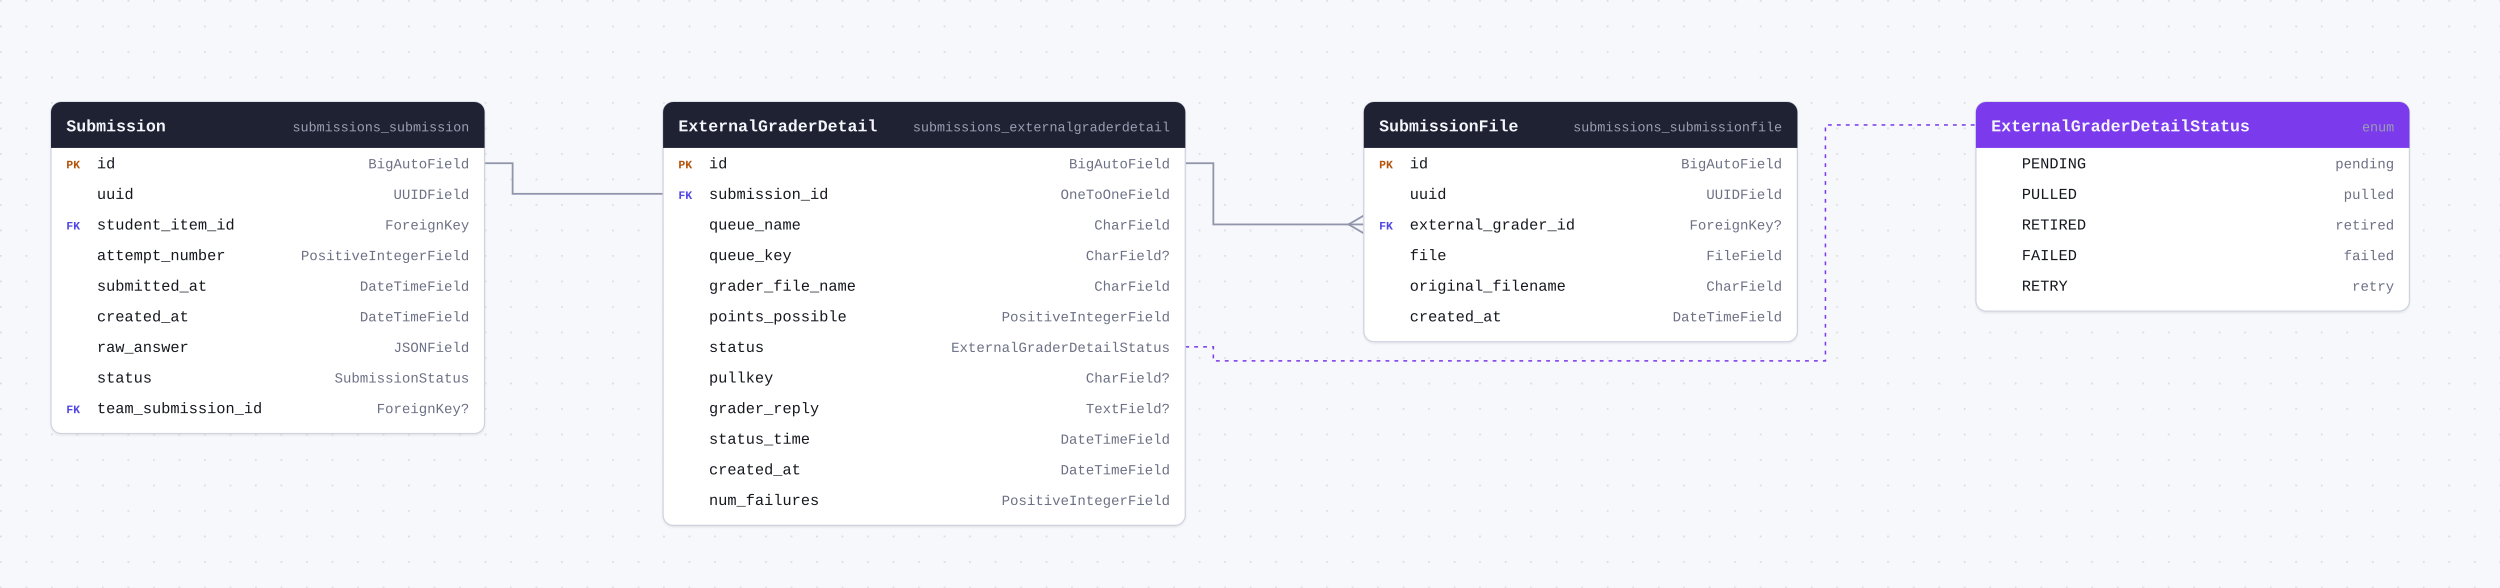
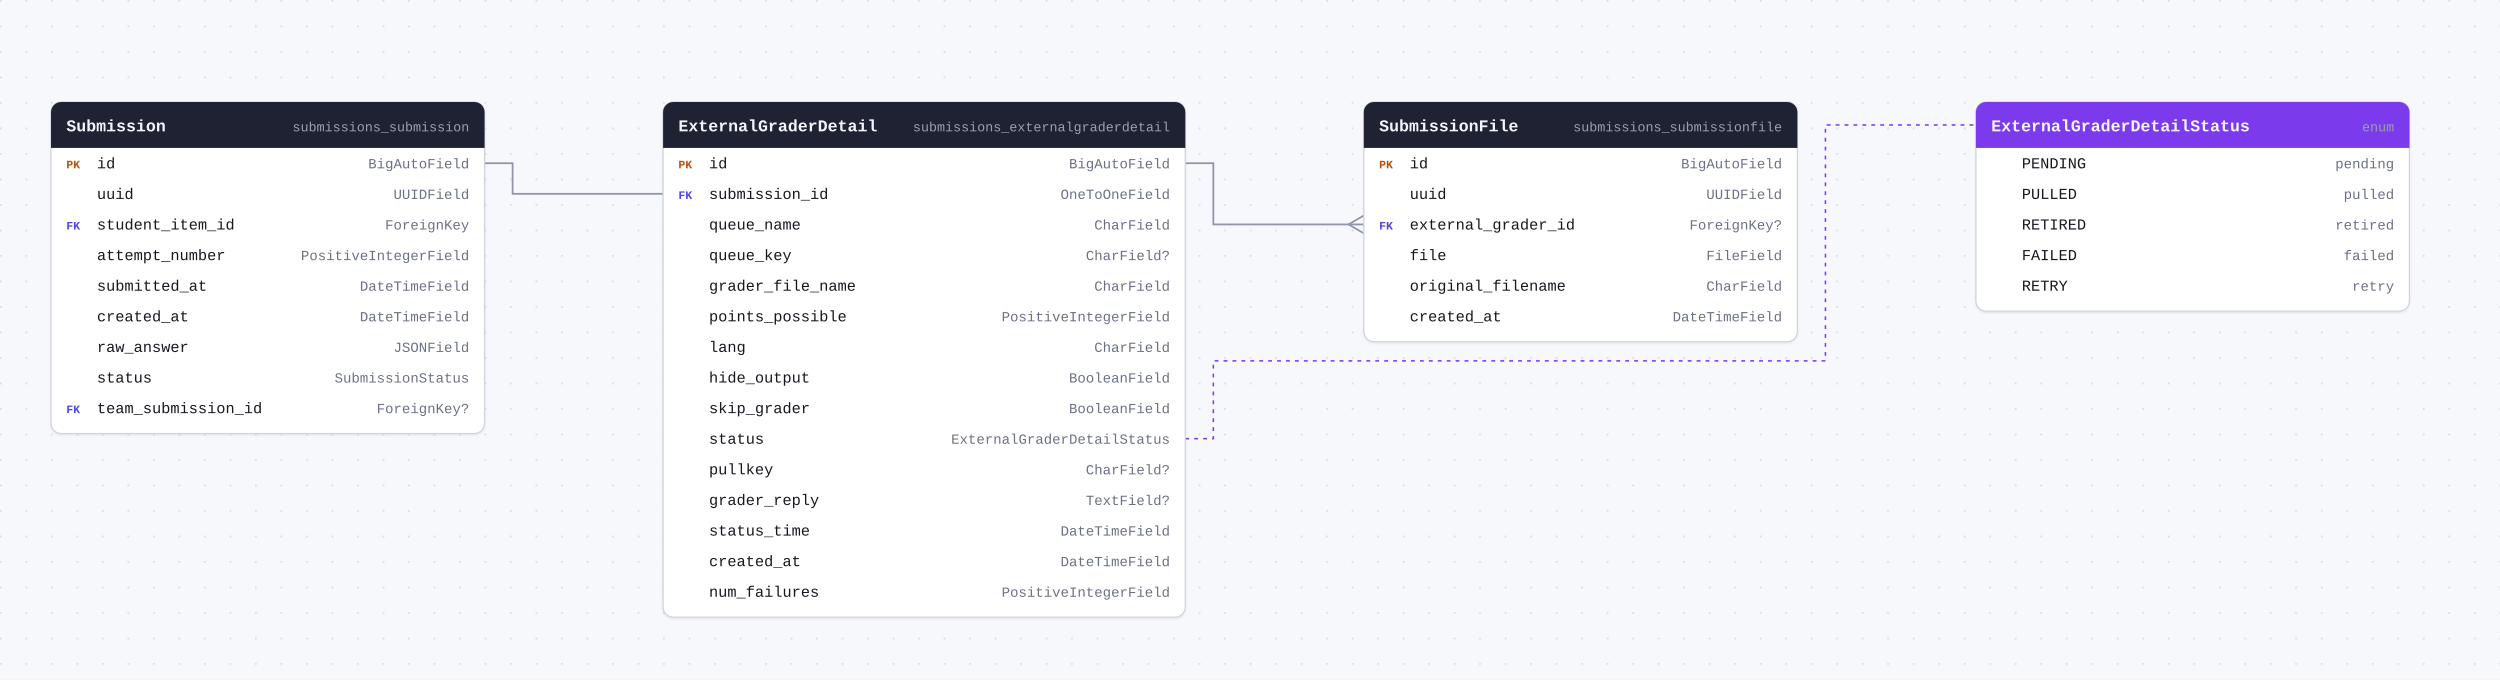
- <svg xmlns="http://www.w3.org/2000/svg" width="1960.52" height="461" viewBox="0 -40 1960.52 461">
+ <svg xmlns="http://www.w3.org/2000/svg" width="1960.52" height="533" viewBox="0 -40 1960.52 533">
  <defs>
    <pattern id="dots" width="20" height="20" patternUnits="userSpaceOnUse">
      <circle cx="0.7" cy="0.7" r="0.7" fill="#d4d4dc" />
    </pattern>
    <filter id="shadow" x="-5%" y="-5%" width="110%" height="115%">
      <feDropShadow dx="0" dy="1" stdDeviation="1" flood-color="#000000" flood-opacity="0.08" />
    </filter>
  </defs>
-   <rect y="-40" width="1960.52" height="461" fill="#f7f8fb" />
-   <rect y="-40" width="1960.52" height="461" fill="url(#dots)" />
+   <rect y="-40" width="1960.52" height="533" fill="#f7f8fb" />
+   <rect y="-40" width="1960.52" height="533" fill="url(#dots)" />
  <path class="relation-edge" d="M380 88 L402 88 L402 112 L520 112" fill="none" stroke="#9095ab" stroke-width="1.4" />
  <path class="relation-edge" d="M929.52 88 L951.52 88 L951.52 136 L1069.52 136" fill="none" stroke="#9095ab" stroke-width="1.4" />
  <path d="M1057.52 136 L1069.52 129 M1057.52 136 L1069.52 143" fill="none" stroke="#9095ab" stroke-width="1.4" />
-   <path class="enum-edge" d="M929.52 232 L951.52 232 L951.52 243 L1431.52 243 L1431.52 58 L1549.52 58" fill="none" stroke="#7c3aed" stroke-width="1.2" stroke-dasharray="3 4" />
+   <path class="enum-edge" d="M929.52 304 L951.52 304 L951.52 243 L1431.52 243 L1431.52 58 L1549.52 58" fill="none" stroke="#7c3aed" stroke-width="1.2" stroke-dasharray="3 4" />
  <g class="model-node">
    <clipPath id="card-0">
      <rect x="40" y="40" width="340" height="260" rx="8" />
    </clipPath>
    <rect x="40" y="40" width="340" height="260" rx="8" fill="#ffffff" stroke="#cfd3e0" filter="url(#shadow)" />
    <rect x="40" y="40" width="340" height="36" fill="#1f2233" clip-path="url(#card-0)" />
    <text x="52" y="63" font-family="ui-monospace, SF Mono, Menlo, Consolas, Liberation Mono, DejaVu Sans Mono, monospace" font-size="13" font-weight="700" text-anchor="start" fill="#f4f5fa">Submission</text>
    <text x="368" y="63" font-family="ui-monospace, SF Mono, Menlo, Consolas, Liberation Mono, DejaVu Sans Mono, monospace" font-size="10.5" font-weight="400" text-anchor="end" fill="#9a9fb3">submissions_submission</text>
    <text x="52" y="92" font-family="ui-monospace, SF Mono, Menlo, Consolas, Liberation Mono, DejaVu Sans Mono, monospace" font-size="9" font-weight="700" text-anchor="start" fill="#b45309">PK</text>
    <text x="76" y="92" font-family="ui-monospace, SF Mono, Menlo, Consolas, Liberation Mono, DejaVu Sans Mono, monospace" font-size="12" font-weight="400" text-anchor="start" fill="#16181f">id</text>
    <text x="368" y="92" font-family="ui-monospace, SF Mono, Menlo, Consolas, Liberation Mono, DejaVu Sans Mono, monospace" font-size="11" font-weight="400" text-anchor="end" fill="#6b7084">BigAutoField</text>
    <text x="76" y="116" font-family="ui-monospace, SF Mono, Menlo, Consolas, Liberation Mono, DejaVu Sans Mono, monospace" font-size="12" font-weight="400" text-anchor="start" fill="#16181f">uuid</text>
    <text x="368" y="116" font-family="ui-monospace, SF Mono, Menlo, Consolas, Liberation Mono, DejaVu Sans Mono, monospace" font-size="11" font-weight="400" text-anchor="end" fill="#6b7084">UUIDField</text>
    <text x="52" y="140" font-family="ui-monospace, SF Mono, Menlo, Consolas, Liberation Mono, DejaVu Sans Mono, monospace" font-size="9" font-weight="700" text-anchor="start" fill="#4f46e5">FK</text>
    <text x="76" y="140" font-family="ui-monospace, SF Mono, Menlo, Consolas, Liberation Mono, DejaVu Sans Mono, monospace" font-size="12" font-weight="400" text-anchor="start" fill="#16181f">student_item_id</text>
    <text x="368" y="140" font-family="ui-monospace, SF Mono, Menlo, Consolas, Liberation Mono, DejaVu Sans Mono, monospace" font-size="11" font-weight="400" text-anchor="end" fill="#6b7084">ForeignKey</text>
    <text x="76" y="164" font-family="ui-monospace, SF Mono, Menlo, Consolas, Liberation Mono, DejaVu Sans Mono, monospace" font-size="12" font-weight="400" text-anchor="start" fill="#16181f">attempt_number</text>
    <text x="368" y="164" font-family="ui-monospace, SF Mono, Menlo, Consolas, Liberation Mono, DejaVu Sans Mono, monospace" font-size="11" font-weight="400" text-anchor="end" fill="#6b7084">PositiveIntegerField</text>
    <text x="76" y="188" font-family="ui-monospace, SF Mono, Menlo, Consolas, Liberation Mono, DejaVu Sans Mono, monospace" font-size="12" font-weight="400" text-anchor="start" fill="#16181f">submitted_at</text>
    <text x="368" y="188" font-family="ui-monospace, SF Mono, Menlo, Consolas, Liberation Mono, DejaVu Sans Mono, monospace" font-size="11" font-weight="400" text-anchor="end" fill="#6b7084">DateTimeField</text>
    <text x="76" y="212" font-family="ui-monospace, SF Mono, Menlo, Consolas, Liberation Mono, DejaVu Sans Mono, monospace" font-size="12" font-weight="400" text-anchor="start" fill="#16181f">created_at</text>
    <text x="368" y="212" font-family="ui-monospace, SF Mono, Menlo, Consolas, Liberation Mono, DejaVu Sans Mono, monospace" font-size="11" font-weight="400" text-anchor="end" fill="#6b7084">DateTimeField</text>
    <text x="76" y="236" font-family="ui-monospace, SF Mono, Menlo, Consolas, Liberation Mono, DejaVu Sans Mono, monospace" font-size="12" font-weight="400" text-anchor="start" fill="#16181f">raw_answer</text>
    <text x="368" y="236" font-family="ui-monospace, SF Mono, Menlo, Consolas, Liberation Mono, DejaVu Sans Mono, monospace" font-size="11" font-weight="400" text-anchor="end" fill="#6b7084">JSONField</text>
    <text x="76" y="260" font-family="ui-monospace, SF Mono, Menlo, Consolas, Liberation Mono, DejaVu Sans Mono, monospace" font-size="12" font-weight="400" text-anchor="start" fill="#16181f">status</text>
    <text x="368" y="260" font-family="ui-monospace, SF Mono, Menlo, Consolas, Liberation Mono, DejaVu Sans Mono, monospace" font-size="11" font-weight="400" text-anchor="end" fill="#6b7084">SubmissionStatus</text>
    <text x="52" y="284" font-family="ui-monospace, SF Mono, Menlo, Consolas, Liberation Mono, DejaVu Sans Mono, monospace" font-size="9" font-weight="700" text-anchor="start" fill="#4f46e5">FK</text>
    <text x="76" y="284" font-family="ui-monospace, SF Mono, Menlo, Consolas, Liberation Mono, DejaVu Sans Mono, monospace" font-size="12" font-weight="400" text-anchor="start" fill="#16181f">team_submission_id</text>
    <text x="368" y="284" font-family="ui-monospace, SF Mono, Menlo, Consolas, Liberation Mono, DejaVu Sans Mono, monospace" font-size="11" font-weight="400" text-anchor="end" fill="#6b7084">ForeignKey?</text>
  </g>
  <g class="model-node">
    <clipPath id="card-1">
-       <rect x="520" y="40" width="409.52" height="332" rx="8" />
+       <rect x="520" y="40" width="409.52" height="404" rx="8" />
    </clipPath>
-     <rect x="520" y="40" width="409.52" height="332" rx="8" fill="#ffffff" stroke="#cfd3e0" filter="url(#shadow)" />
+     <rect x="520" y="40" width="409.52" height="404" rx="8" fill="#ffffff" stroke="#cfd3e0" filter="url(#shadow)" />
    <rect x="520" y="40" width="409.52" height="36" fill="#1f2233" clip-path="url(#card-1)" />
    <text x="532" y="63" font-family="ui-monospace, SF Mono, Menlo, Consolas, Liberation Mono, DejaVu Sans Mono, monospace" font-size="13" font-weight="700" text-anchor="start" fill="#f4f5fa">ExternalGraderDetail</text>
    <text x="917.52" y="63" font-family="ui-monospace, SF Mono, Menlo, Consolas, Liberation Mono, DejaVu Sans Mono, monospace" font-size="10.5" font-weight="400" text-anchor="end" fill="#9a9fb3">submissions_externalgraderdetail</text>
    <text x="532" y="92" font-family="ui-monospace, SF Mono, Menlo, Consolas, Liberation Mono, DejaVu Sans Mono, monospace" font-size="9" font-weight="700" text-anchor="start" fill="#b45309">PK</text>
    <text x="556" y="92" font-family="ui-monospace, SF Mono, Menlo, Consolas, Liberation Mono, DejaVu Sans Mono, monospace" font-size="12" font-weight="400" text-anchor="start" fill="#16181f">id</text>
    <text x="917.52" y="92" font-family="ui-monospace, SF Mono, Menlo, Consolas, Liberation Mono, DejaVu Sans Mono, monospace" font-size="11" font-weight="400" text-anchor="end" fill="#6b7084">BigAutoField</text>
    <text x="532" y="116" font-family="ui-monospace, SF Mono, Menlo, Consolas, Liberation Mono, DejaVu Sans Mono, monospace" font-size="9" font-weight="700" text-anchor="start" fill="#4f46e5">FK</text>
    <text x="556" y="116" font-family="ui-monospace, SF Mono, Menlo, Consolas, Liberation Mono, DejaVu Sans Mono, monospace" font-size="12" font-weight="400" text-anchor="start" fill="#16181f">submission_id</text>
    <text x="917.52" y="116" font-family="ui-monospace, SF Mono, Menlo, Consolas, Liberation Mono, DejaVu Sans Mono, monospace" font-size="11" font-weight="400" text-anchor="end" fill="#6b7084">OneToOneField</text>
    <text x="556" y="140" font-family="ui-monospace, SF Mono, Menlo, Consolas, Liberation Mono, DejaVu Sans Mono, monospace" font-size="12" font-weight="400" text-anchor="start" fill="#16181f">queue_name</text>
    <text x="917.52" y="140" font-family="ui-monospace, SF Mono, Menlo, Consolas, Liberation Mono, DejaVu Sans Mono, monospace" font-size="11" font-weight="400" text-anchor="end" fill="#6b7084">CharField</text>
    <text x="556" y="164" font-family="ui-monospace, SF Mono, Menlo, Consolas, Liberation Mono, DejaVu Sans Mono, monospace" font-size="12" font-weight="400" text-anchor="start" fill="#16181f">queue_key</text>
    <text x="917.52" y="164" font-family="ui-monospace, SF Mono, Menlo, Consolas, Liberation Mono, DejaVu Sans Mono, monospace" font-size="11" font-weight="400" text-anchor="end" fill="#6b7084">CharField?</text>
    <text x="556" y="188" font-family="ui-monospace, SF Mono, Menlo, Consolas, Liberation Mono, DejaVu Sans Mono, monospace" font-size="12" font-weight="400" text-anchor="start" fill="#16181f">grader_file_name</text>
    <text x="917.52" y="188" font-family="ui-monospace, SF Mono, Menlo, Consolas, Liberation Mono, DejaVu Sans Mono, monospace" font-size="11" font-weight="400" text-anchor="end" fill="#6b7084">CharField</text>
    <text x="556" y="212" font-family="ui-monospace, SF Mono, Menlo, Consolas, Liberation Mono, DejaVu Sans Mono, monospace" font-size="12" font-weight="400" text-anchor="start" fill="#16181f">points_possible</text>
    <text x="917.52" y="212" font-family="ui-monospace, SF Mono, Menlo, Consolas, Liberation Mono, DejaVu Sans Mono, monospace" font-size="11" font-weight="400" text-anchor="end" fill="#6b7084">PositiveIntegerField</text>
-     <text x="556" y="236" font-family="ui-monospace, SF Mono, Menlo, Consolas, Liberation Mono, DejaVu Sans Mono, monospace" font-size="12" font-weight="400" text-anchor="start" fill="#16181f">status</text>
-     <text x="917.52" y="236" font-family="ui-monospace, SF Mono, Menlo, Consolas, Liberation Mono, DejaVu Sans Mono, monospace" font-size="11" font-weight="400" text-anchor="end" fill="#6b7084">ExternalGraderDetailStatus</text>
-     <text x="556" y="260" font-family="ui-monospace, SF Mono, Menlo, Consolas, Liberation Mono, DejaVu Sans Mono, monospace" font-size="12" font-weight="400" text-anchor="start" fill="#16181f">pullkey</text>
-     <text x="917.52" y="260" font-family="ui-monospace, SF Mono, Menlo, Consolas, Liberation Mono, DejaVu Sans Mono, monospace" font-size="11" font-weight="400" text-anchor="end" fill="#6b7084">CharField?</text>
-     <text x="556" y="284" font-family="ui-monospace, SF Mono, Menlo, Consolas, Liberation Mono, DejaVu Sans Mono, monospace" font-size="12" font-weight="400" text-anchor="start" fill="#16181f">grader_reply</text>
-     <text x="917.52" y="284" font-family="ui-monospace, SF Mono, Menlo, Consolas, Liberation Mono, DejaVu Sans Mono, monospace" font-size="11" font-weight="400" text-anchor="end" fill="#6b7084">TextField?</text>
-     <text x="556" y="308" font-family="ui-monospace, SF Mono, Menlo, Consolas, Liberation Mono, DejaVu Sans Mono, monospace" font-size="12" font-weight="400" text-anchor="start" fill="#16181f">status_time</text>
-     <text x="917.52" y="308" font-family="ui-monospace, SF Mono, Menlo, Consolas, Liberation Mono, DejaVu Sans Mono, monospace" font-size="11" font-weight="400" text-anchor="end" fill="#6b7084">DateTimeField</text>
-     <text x="556" y="332" font-family="ui-monospace, SF Mono, Menlo, Consolas, Liberation Mono, DejaVu Sans Mono, monospace" font-size="12" font-weight="400" text-anchor="start" fill="#16181f">created_at</text>
-     <text x="917.52" y="332" font-family="ui-monospace, SF Mono, Menlo, Consolas, Liberation Mono, DejaVu Sans Mono, monospace" font-size="11" font-weight="400" text-anchor="end" fill="#6b7084">DateTimeField</text>
-     <text x="556" y="356" font-family="ui-monospace, SF Mono, Menlo, Consolas, Liberation Mono, DejaVu Sans Mono, monospace" font-size="12" font-weight="400" text-anchor="start" fill="#16181f">num_failures</text>
-     <text x="917.52" y="356" font-family="ui-monospace, SF Mono, Menlo, Consolas, Liberation Mono, DejaVu Sans Mono, monospace" font-size="11" font-weight="400" text-anchor="end" fill="#6b7084">PositiveIntegerField</text>
+     <text x="556" y="236" font-family="ui-monospace, SF Mono, Menlo, Consolas, Liberation Mono, DejaVu Sans Mono, monospace" font-size="12" font-weight="400" text-anchor="start" fill="#16181f">lang</text>
+     <text x="917.52" y="236" font-family="ui-monospace, SF Mono, Menlo, Consolas, Liberation Mono, DejaVu Sans Mono, monospace" font-size="11" font-weight="400" text-anchor="end" fill="#6b7084">CharField</text>
+     <text x="556" y="260" font-family="ui-monospace, SF Mono, Menlo, Consolas, Liberation Mono, DejaVu Sans Mono, monospace" font-size="12" font-weight="400" text-anchor="start" fill="#16181f">hide_output</text>
+     <text x="917.52" y="260" font-family="ui-monospace, SF Mono, Menlo, Consolas, Liberation Mono, DejaVu Sans Mono, monospace" font-size="11" font-weight="400" text-anchor="end" fill="#6b7084">BooleanField</text>
+     <text x="556" y="284" font-family="ui-monospace, SF Mono, Menlo, Consolas, Liberation Mono, DejaVu Sans Mono, monospace" font-size="12" font-weight="400" text-anchor="start" fill="#16181f">skip_grader</text>
+     <text x="917.52" y="284" font-family="ui-monospace, SF Mono, Menlo, Consolas, Liberation Mono, DejaVu Sans Mono, monospace" font-size="11" font-weight="400" text-anchor="end" fill="#6b7084">BooleanField</text>
+     <text x="556" y="308" font-family="ui-monospace, SF Mono, Menlo, Consolas, Liberation Mono, DejaVu Sans Mono, monospace" font-size="12" font-weight="400" text-anchor="start" fill="#16181f">status</text>
+     <text x="917.52" y="308" font-family="ui-monospace, SF Mono, Menlo, Consolas, Liberation Mono, DejaVu Sans Mono, monospace" font-size="11" font-weight="400" text-anchor="end" fill="#6b7084">ExternalGraderDetailStatus</text>
+     <text x="556" y="332" font-family="ui-monospace, SF Mono, Menlo, Consolas, Liberation Mono, DejaVu Sans Mono, monospace" font-size="12" font-weight="400" text-anchor="start" fill="#16181f">pullkey</text>
+     <text x="917.52" y="332" font-family="ui-monospace, SF Mono, Menlo, Consolas, Liberation Mono, DejaVu Sans Mono, monospace" font-size="11" font-weight="400" text-anchor="end" fill="#6b7084">CharField?</text>
+     <text x="556" y="356" font-family="ui-monospace, SF Mono, Menlo, Consolas, Liberation Mono, DejaVu Sans Mono, monospace" font-size="12" font-weight="400" text-anchor="start" fill="#16181f">grader_reply</text>
+     <text x="917.52" y="356" font-family="ui-monospace, SF Mono, Menlo, Consolas, Liberation Mono, DejaVu Sans Mono, monospace" font-size="11" font-weight="400" text-anchor="end" fill="#6b7084">TextField?</text>
+     <text x="556" y="380" font-family="ui-monospace, SF Mono, Menlo, Consolas, Liberation Mono, DejaVu Sans Mono, monospace" font-size="12" font-weight="400" text-anchor="start" fill="#16181f">status_time</text>
+     <text x="917.52" y="380" font-family="ui-monospace, SF Mono, Menlo, Consolas, Liberation Mono, DejaVu Sans Mono, monospace" font-size="11" font-weight="400" text-anchor="end" fill="#6b7084">DateTimeField</text>
+     <text x="556" y="404" font-family="ui-monospace, SF Mono, Menlo, Consolas, Liberation Mono, DejaVu Sans Mono, monospace" font-size="12" font-weight="400" text-anchor="start" fill="#16181f">created_at</text>
+     <text x="917.52" y="404" font-family="ui-monospace, SF Mono, Menlo, Consolas, Liberation Mono, DejaVu Sans Mono, monospace" font-size="11" font-weight="400" text-anchor="end" fill="#6b7084">DateTimeField</text>
+     <text x="556" y="428" font-family="ui-monospace, SF Mono, Menlo, Consolas, Liberation Mono, DejaVu Sans Mono, monospace" font-size="12" font-weight="400" text-anchor="start" fill="#16181f">num_failures</text>
+     <text x="917.52" y="428" font-family="ui-monospace, SF Mono, Menlo, Consolas, Liberation Mono, DejaVu Sans Mono, monospace" font-size="11" font-weight="400" text-anchor="end" fill="#6b7084">PositiveIntegerField</text>
  </g>
  <g class="model-node">
    <clipPath id="card-2">
      <rect x="1069.52" y="40" width="340" height="188" rx="8" />
    </clipPath>
    <rect x="1069.52" y="40" width="340" height="188" rx="8" fill="#ffffff" stroke="#cfd3e0" filter="url(#shadow)" />
    <rect x="1069.52" y="40" width="340" height="36" fill="#1f2233" clip-path="url(#card-2)" />
    <text x="1081.52" y="63" font-family="ui-monospace, SF Mono, Menlo, Consolas, Liberation Mono, DejaVu Sans Mono, monospace" font-size="13" font-weight="700" text-anchor="start" fill="#f4f5fa">SubmissionFile</text>
    <text x="1397.52" y="63" font-family="ui-monospace, SF Mono, Menlo, Consolas, Liberation Mono, DejaVu Sans Mono, monospace" font-size="10.5" font-weight="400" text-anchor="end" fill="#9a9fb3">submissions_submissionfile</text>
    <text x="1081.52" y="92" font-family="ui-monospace, SF Mono, Menlo, Consolas, Liberation Mono, DejaVu Sans Mono, monospace" font-size="9" font-weight="700" text-anchor="start" fill="#b45309">PK</text>
    <text x="1105.52" y="92" font-family="ui-monospace, SF Mono, Menlo, Consolas, Liberation Mono, DejaVu Sans Mono, monospace" font-size="12" font-weight="400" text-anchor="start" fill="#16181f">id</text>
    <text x="1397.52" y="92" font-family="ui-monospace, SF Mono, Menlo, Consolas, Liberation Mono, DejaVu Sans Mono, monospace" font-size="11" font-weight="400" text-anchor="end" fill="#6b7084">BigAutoField</text>
    <text x="1105.52" y="116" font-family="ui-monospace, SF Mono, Menlo, Consolas, Liberation Mono, DejaVu Sans Mono, monospace" font-size="12" font-weight="400" text-anchor="start" fill="#16181f">uuid</text>
    <text x="1397.52" y="116" font-family="ui-monospace, SF Mono, Menlo, Consolas, Liberation Mono, DejaVu Sans Mono, monospace" font-size="11" font-weight="400" text-anchor="end" fill="#6b7084">UUIDField</text>
    <text x="1081.52" y="140" font-family="ui-monospace, SF Mono, Menlo, Consolas, Liberation Mono, DejaVu Sans Mono, monospace" font-size="9" font-weight="700" text-anchor="start" fill="#4f46e5">FK</text>
    <text x="1105.52" y="140" font-family="ui-monospace, SF Mono, Menlo, Consolas, Liberation Mono, DejaVu Sans Mono, monospace" font-size="12" font-weight="400" text-anchor="start" fill="#16181f">external_grader_id</text>
    <text x="1397.52" y="140" font-family="ui-monospace, SF Mono, Menlo, Consolas, Liberation Mono, DejaVu Sans Mono, monospace" font-size="11" font-weight="400" text-anchor="end" fill="#6b7084">ForeignKey?</text>
    <text x="1105.52" y="164" font-family="ui-monospace, SF Mono, Menlo, Consolas, Liberation Mono, DejaVu Sans Mono, monospace" font-size="12" font-weight="400" text-anchor="start" fill="#16181f">file</text>
    <text x="1397.52" y="164" font-family="ui-monospace, SF Mono, Menlo, Consolas, Liberation Mono, DejaVu Sans Mono, monospace" font-size="11" font-weight="400" text-anchor="end" fill="#6b7084">FileField</text>
    <text x="1105.52" y="188" font-family="ui-monospace, SF Mono, Menlo, Consolas, Liberation Mono, DejaVu Sans Mono, monospace" font-size="12" font-weight="400" text-anchor="start" fill="#16181f">original_filename</text>
    <text x="1397.52" y="188" font-family="ui-monospace, SF Mono, Menlo, Consolas, Liberation Mono, DejaVu Sans Mono, monospace" font-size="11" font-weight="400" text-anchor="end" fill="#6b7084">CharField</text>
    <text x="1105.52" y="212" font-family="ui-monospace, SF Mono, Menlo, Consolas, Liberation Mono, DejaVu Sans Mono, monospace" font-size="12" font-weight="400" text-anchor="start" fill="#16181f">created_at</text>
    <text x="1397.52" y="212" font-family="ui-monospace, SF Mono, Menlo, Consolas, Liberation Mono, DejaVu Sans Mono, monospace" font-size="11" font-weight="400" text-anchor="end" fill="#6b7084">DateTimeField</text>
  </g>
  <g class="enum-node">
    <clipPath id="card-3">
      <rect x="1549.52" y="40" width="340" height="164" rx="8" />
    </clipPath>
    <rect x="1549.52" y="40" width="340" height="164" rx="8" fill="#ffffff" stroke="#cfd3e0" filter="url(#shadow)" />
    <rect x="1549.52" y="40" width="340" height="36" fill="#7c3aed" clip-path="url(#card-3)" />
    <text x="1561.52" y="63" font-family="ui-monospace, SF Mono, Menlo, Consolas, Liberation Mono, DejaVu Sans Mono, monospace" font-size="13" font-weight="700" text-anchor="start" fill="#f4f5fa">ExternalGraderDetailStatus</text>
    <text x="1877.52" y="63" font-family="ui-monospace, SF Mono, Menlo, Consolas, Liberation Mono, DejaVu Sans Mono, monospace" font-size="10.5" font-weight="400" text-anchor="end" fill="#9a9fb3">enum</text>
    <text x="1585.52" y="92" font-family="ui-monospace, SF Mono, Menlo, Consolas, Liberation Mono, DejaVu Sans Mono, monospace" font-size="12" font-weight="400" text-anchor="start" fill="#16181f">PENDING</text>
    <text x="1877.52" y="92" font-family="ui-monospace, SF Mono, Menlo, Consolas, Liberation Mono, DejaVu Sans Mono, monospace" font-size="11" font-weight="400" text-anchor="end" fill="#6b7084">pending</text>
    <text x="1585.52" y="116" font-family="ui-monospace, SF Mono, Menlo, Consolas, Liberation Mono, DejaVu Sans Mono, monospace" font-size="12" font-weight="400" text-anchor="start" fill="#16181f">PULLED</text>
    <text x="1877.52" y="116" font-family="ui-monospace, SF Mono, Menlo, Consolas, Liberation Mono, DejaVu Sans Mono, monospace" font-size="11" font-weight="400" text-anchor="end" fill="#6b7084">pulled</text>
    <text x="1585.52" y="140" font-family="ui-monospace, SF Mono, Menlo, Consolas, Liberation Mono, DejaVu Sans Mono, monospace" font-size="12" font-weight="400" text-anchor="start" fill="#16181f">RETIRED</text>
    <text x="1877.52" y="140" font-family="ui-monospace, SF Mono, Menlo, Consolas, Liberation Mono, DejaVu Sans Mono, monospace" font-size="11" font-weight="400" text-anchor="end" fill="#6b7084">retired</text>
    <text x="1585.52" y="164" font-family="ui-monospace, SF Mono, Menlo, Consolas, Liberation Mono, DejaVu Sans Mono, monospace" font-size="12" font-weight="400" text-anchor="start" fill="#16181f">FAILED</text>
    <text x="1877.52" y="164" font-family="ui-monospace, SF Mono, Menlo, Consolas, Liberation Mono, DejaVu Sans Mono, monospace" font-size="11" font-weight="400" text-anchor="end" fill="#6b7084">failed</text>
    <text x="1585.52" y="188" font-family="ui-monospace, SF Mono, Menlo, Consolas, Liberation Mono, DejaVu Sans Mono, monospace" font-size="12" font-weight="400" text-anchor="start" fill="#16181f">RETRY</text>
    <text x="1877.52" y="188" font-family="ui-monospace, SF Mono, Menlo, Consolas, Liberation Mono, DejaVu Sans Mono, monospace" font-size="11" font-weight="400" text-anchor="end" fill="#6b7084">retry</text>
  </g>
</svg>
